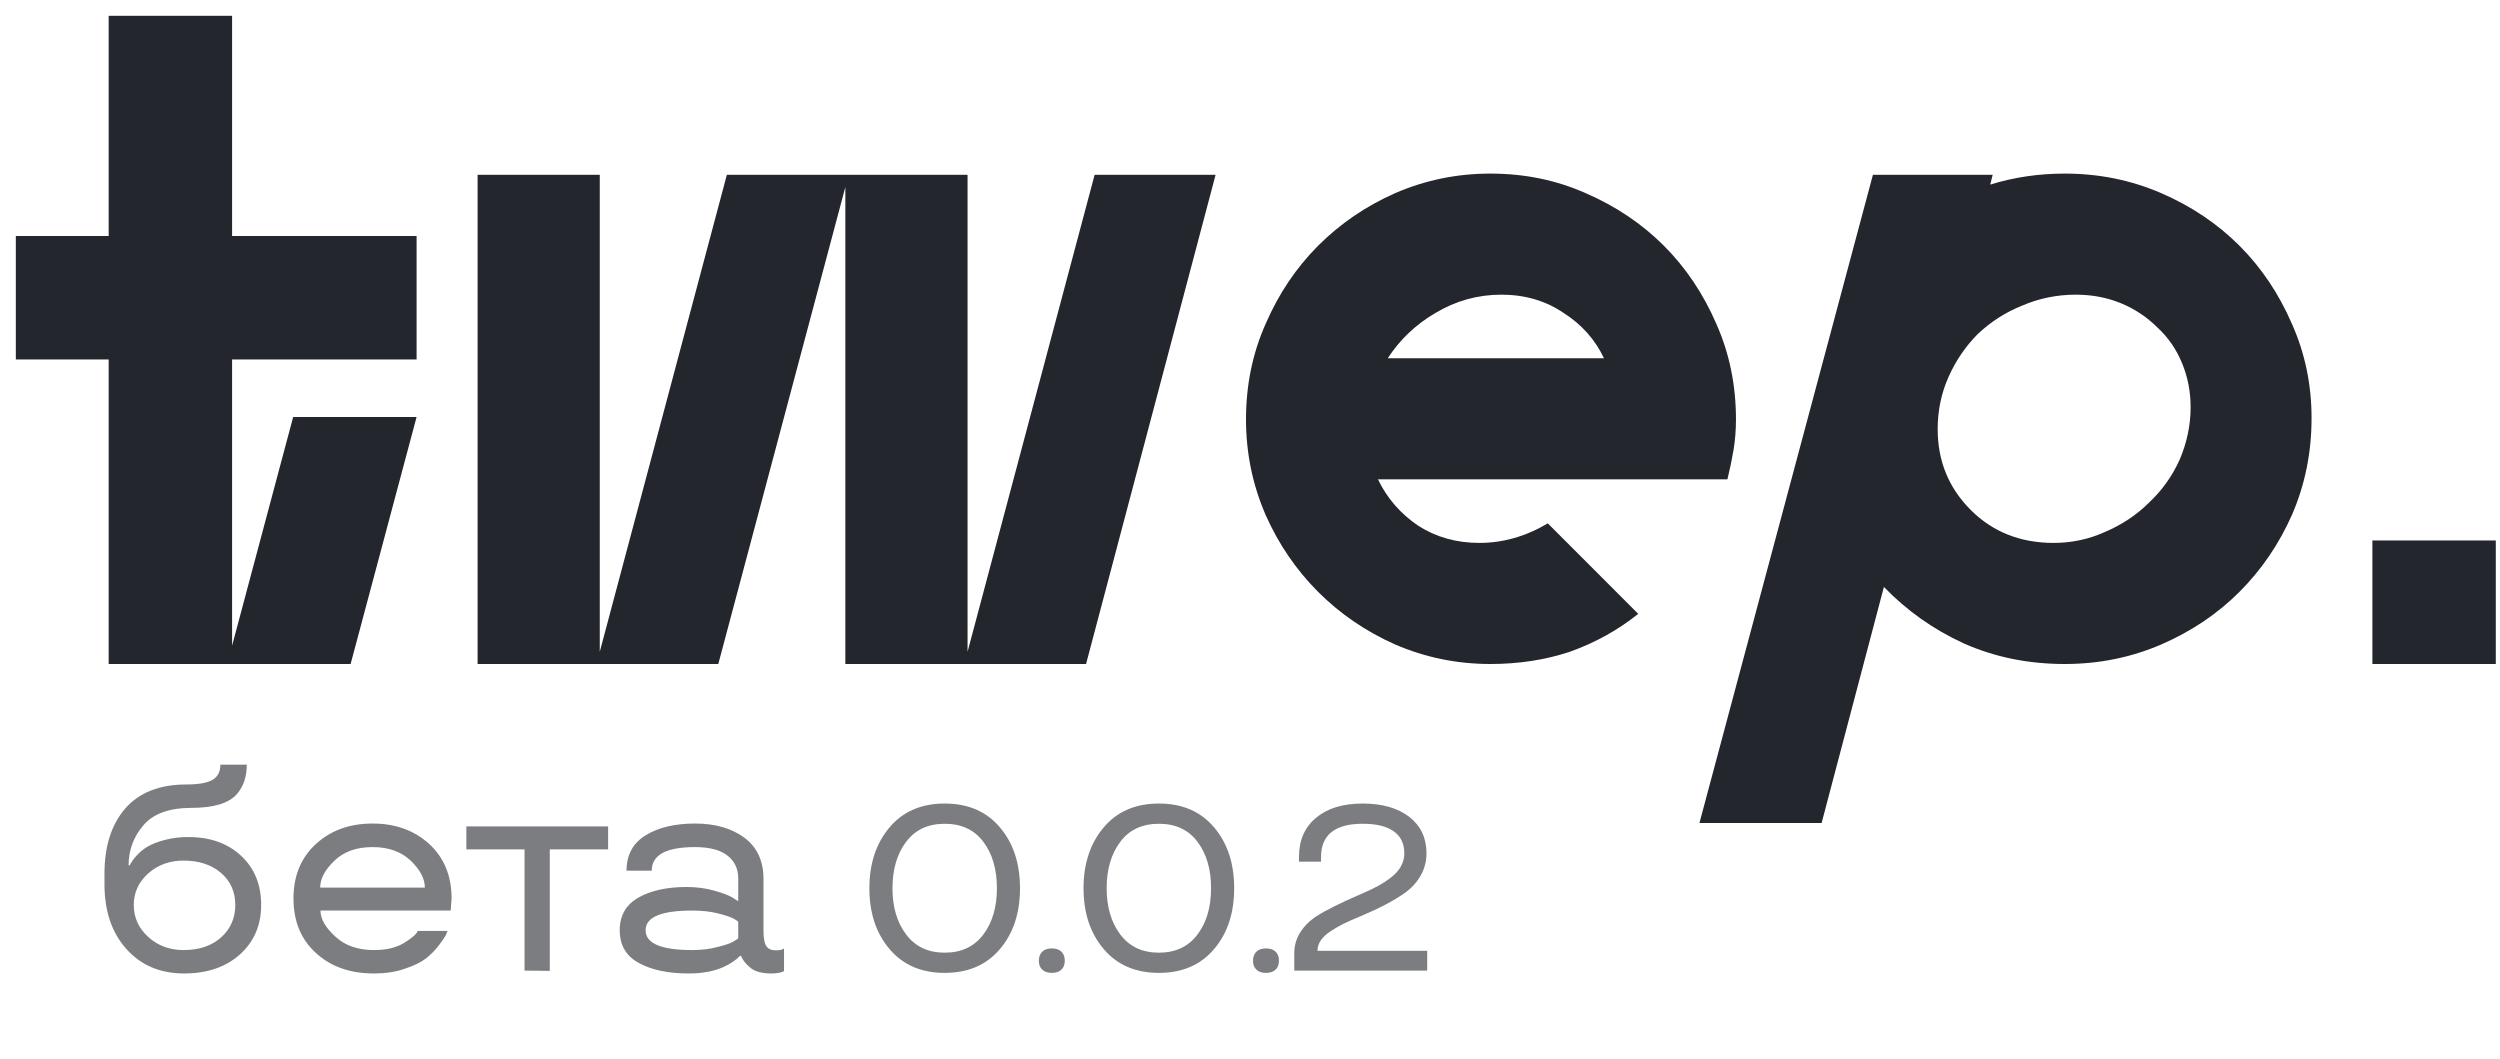
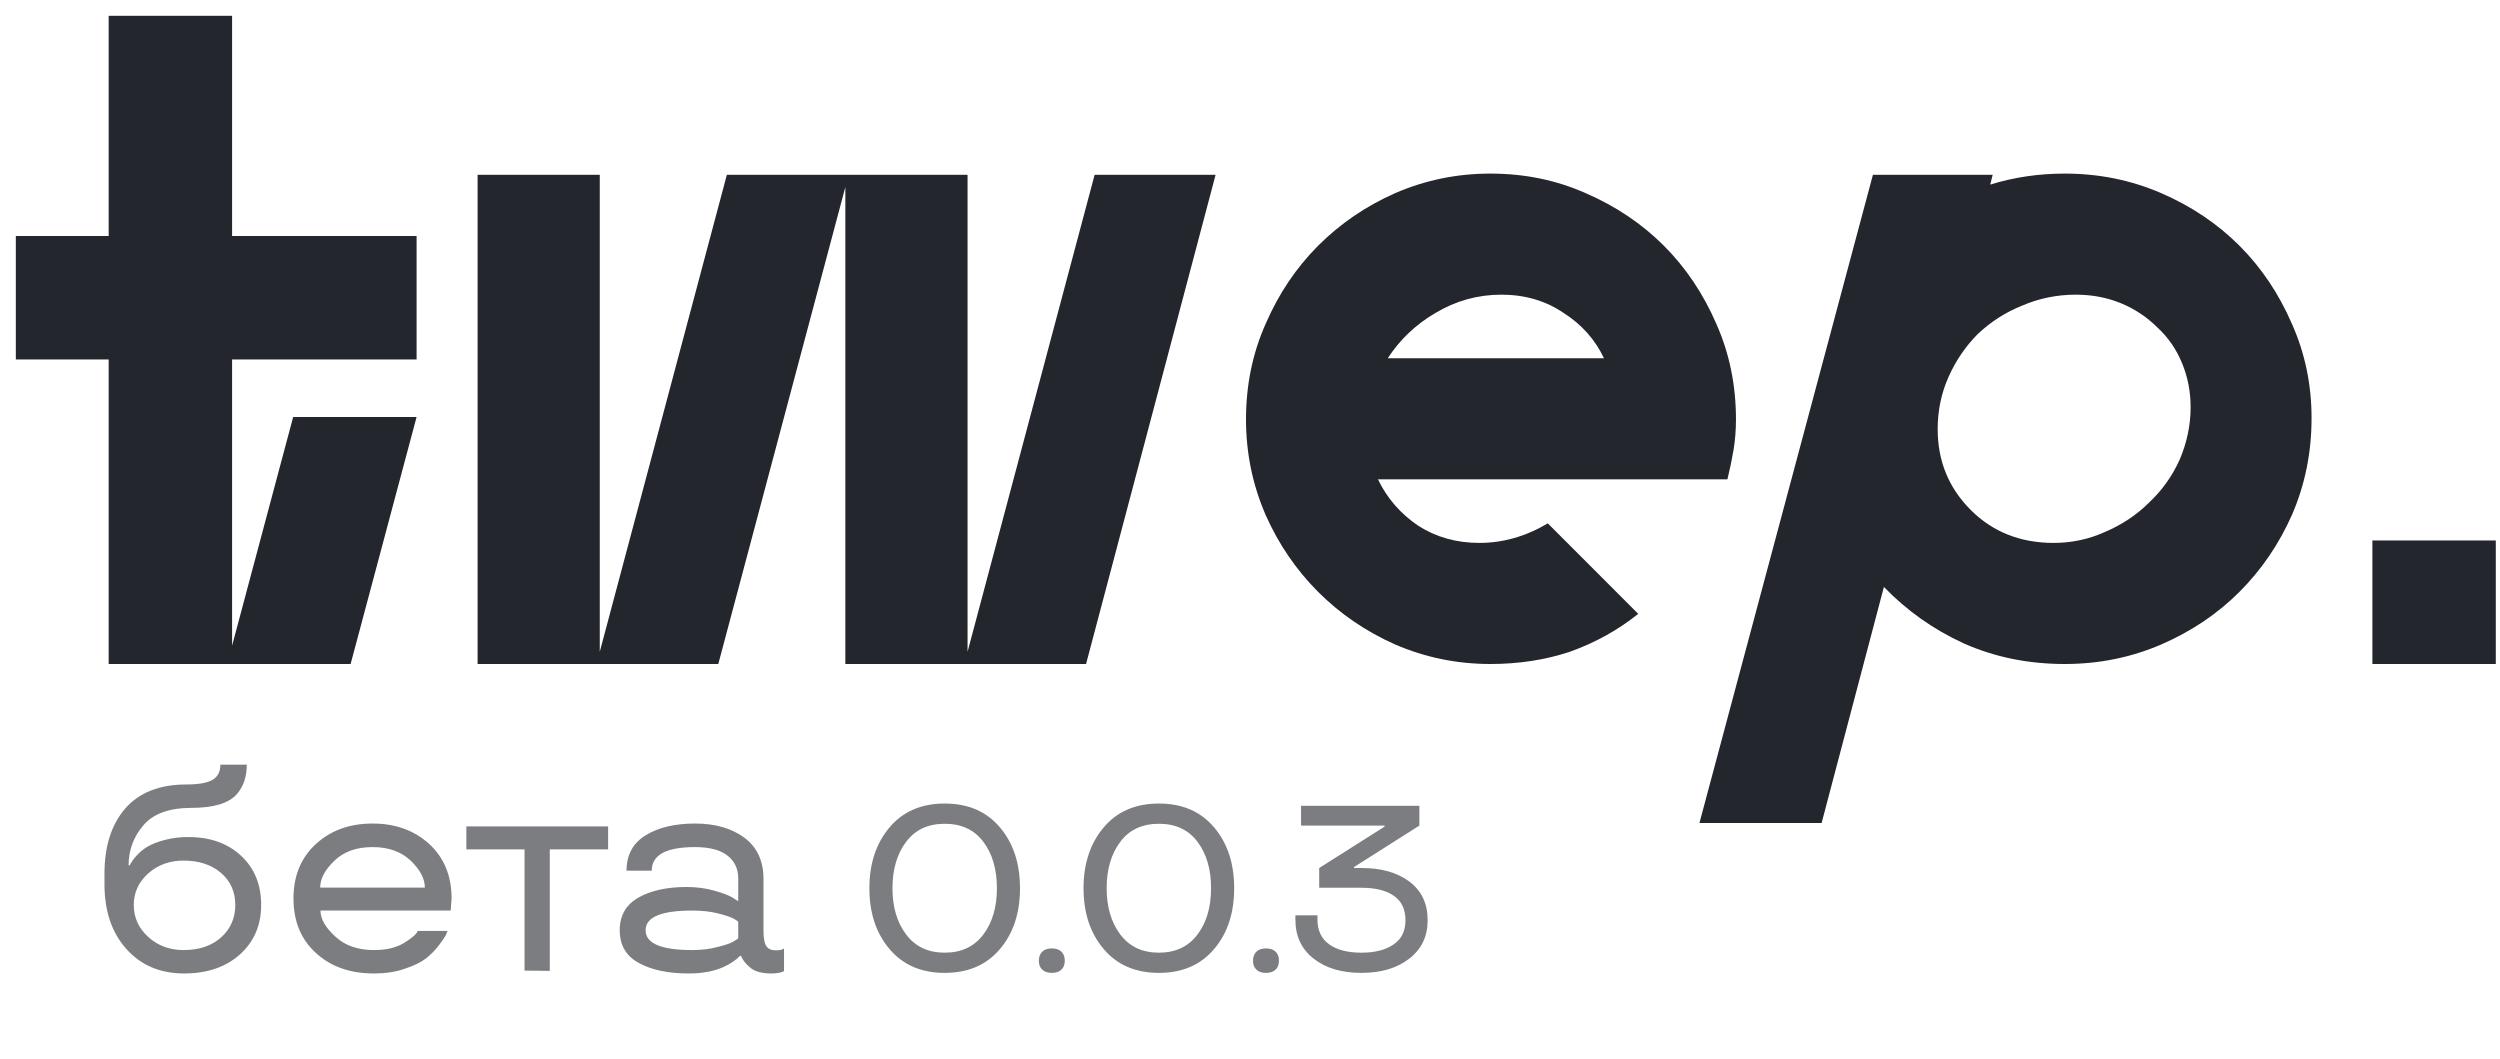
<svg xmlns="http://www.w3.org/2000/svg" width="85" height="36" viewBox="0 0 85 36" fill="none">
  <path d="M3.695 12.222V22.576H11.921L14.164 14.177H9.968L7.891 21.952V12.222H14.164V8.023H7.891V0.538H3.695V8.023H0.538V12.222H3.695Z" fill="#23262D" />
  <path d="M41.33 5.944H37.217L32.897 22.16V5.944H24.713L20.392 22.16V5.944H16.238V22.576H24.422L28.742 6.36V22.576H36.926L41.33 5.944Z" fill="#23262D" />
  <path d="M50.299 18.459C49.523 18.459 48.831 18.265 48.222 17.877C47.612 17.462 47.156 16.935 46.851 16.297H58.732C58.815 15.965 58.884 15.632 58.94 15.299C58.995 14.967 59.023 14.62 59.023 14.26C59.023 13.096 58.801 12.014 58.358 11.017C57.915 9.991 57.32 9.104 56.572 8.355C55.824 7.607 54.938 7.011 53.913 6.568C52.916 6.124 51.836 5.902 50.673 5.902C49.537 5.902 48.457 6.124 47.432 6.568C46.435 7.011 45.563 7.607 44.815 8.355C44.068 9.104 43.472 9.991 43.029 11.017C42.586 12.014 42.364 13.096 42.364 14.26C42.364 15.396 42.586 16.477 43.029 17.503C43.472 18.501 44.068 19.374 44.815 20.123C45.563 20.871 46.435 21.467 47.432 21.911C48.457 22.354 49.537 22.576 50.673 22.576C51.642 22.576 52.542 22.437 53.373 22.16C54.232 21.855 55.007 21.425 55.7 20.871L52.625 17.794C51.878 18.238 51.102 18.459 50.299 18.459ZM51.047 10.019C51.85 10.019 52.556 10.227 53.165 10.642C53.775 11.03 54.232 11.543 54.536 12.181H47.183C47.599 11.543 48.139 11.03 48.803 10.642C49.496 10.227 50.244 10.019 51.047 10.019Z" fill="#23262D" />
  <path d="M67.751 5.944H63.679L57.781 27.981H61.935L64.053 19.956C64.829 20.76 65.729 21.398 66.754 21.869C67.806 22.34 68.955 22.576 70.202 22.576C71.365 22.576 72.459 22.354 73.484 21.911C74.508 21.467 75.394 20.871 76.142 20.123C76.89 19.374 77.485 18.501 77.928 17.503C78.372 16.477 78.593 15.383 78.593 14.218C78.593 13.082 78.372 12.014 77.928 11.017C77.485 9.991 76.89 9.104 76.142 8.355C75.394 7.607 74.508 7.011 73.484 6.568C72.459 6.124 71.365 5.902 70.202 5.902C69.315 5.902 68.471 6.027 67.668 6.276L67.751 5.944ZM65.881 14.592C65.881 13.955 66.006 13.359 66.255 12.805C66.504 12.25 66.837 11.765 67.252 11.349C67.695 10.934 68.194 10.615 68.748 10.393C69.329 10.143 69.939 10.019 70.576 10.019C71.129 10.019 71.642 10.116 72.113 10.31C72.583 10.504 72.999 10.781 73.359 11.141C73.719 11.474 73.996 11.876 74.19 12.347C74.384 12.818 74.481 13.317 74.481 13.844C74.481 14.454 74.356 15.05 74.107 15.632C73.857 16.186 73.511 16.672 73.068 17.087C72.653 17.503 72.154 17.836 71.573 18.085C71.019 18.335 70.437 18.459 69.828 18.459C68.692 18.459 67.751 18.085 67.003 17.337C66.255 16.588 65.881 15.674 65.881 14.592Z" fill="#23262D" />
  <path d="M84.857 22.576V18.376H80.661V22.576H84.857Z" fill="#23262D" />
  <g opacity="0.6">
    <path d="M6.501 27.468C5.759 27.468 5.218 27.663 4.88 28.054C4.541 28.448 4.372 28.903 4.372 29.421H4.411C4.457 29.323 4.536 29.211 4.65 29.084C4.755 28.97 4.873 28.872 5.007 28.791C5.16 28.7 5.36 28.622 5.607 28.557C5.855 28.491 6.118 28.459 6.398 28.459C7.144 28.459 7.744 28.672 8.2 29.099C8.653 29.522 8.879 30.078 8.879 30.769C8.879 31.455 8.64 32.015 8.161 32.448C7.679 32.881 7.046 33.098 6.262 33.098C5.448 33.098 4.794 32.821 4.299 32.268C3.801 31.714 3.552 30.979 3.552 30.061V29.709C3.552 28.771 3.788 28.031 4.26 27.487C4.735 26.944 5.428 26.672 6.34 26.672C6.75 26.672 7.045 26.62 7.224 26.516C7.403 26.412 7.492 26.239 7.492 25.998H8.391C8.391 26.402 8.28 26.734 8.059 26.994C7.788 27.31 7.269 27.468 6.501 27.468ZM7.517 31.872C7.839 31.582 8 31.215 8 30.769C8 30.323 7.839 29.96 7.517 29.68C7.188 29.4 6.763 29.26 6.242 29.26C5.767 29.26 5.365 29.406 5.036 29.699C4.711 29.992 4.548 30.349 4.548 30.769C4.548 31.195 4.711 31.556 5.036 31.852C5.362 32.152 5.764 32.302 6.242 32.302C6.773 32.302 7.198 32.158 7.517 31.872ZM15.354 30.549L15.324 30.959H10.896C10.896 31.239 11.062 31.532 11.394 31.838C11.722 32.147 12.163 32.302 12.717 32.302C13.124 32.302 13.457 32.225 13.718 32.072C13.933 31.942 14.082 31.825 14.167 31.721L14.206 31.652H15.217C15.197 31.701 15.176 31.752 15.153 31.804C15.111 31.879 15.031 31.994 14.914 32.15C14.787 32.316 14.639 32.465 14.47 32.595C14.307 32.722 14.068 32.837 13.752 32.941C13.453 33.046 13.107 33.098 12.717 33.098C11.906 33.098 11.249 32.867 10.744 32.404C10.233 31.942 9.978 31.324 9.978 30.549C9.978 29.781 10.231 29.164 10.739 28.698C11.244 28.233 11.887 28 12.668 28C13.443 28 14.086 28.233 14.597 28.698C15.101 29.164 15.354 29.781 15.354 30.549ZM13.967 29.265C13.641 28.955 13.208 28.801 12.668 28.801C12.121 28.801 11.688 28.955 11.369 29.265C11.047 29.574 10.886 29.878 10.886 30.178H14.445C14.445 29.878 14.286 29.574 13.967 29.265ZM17.834 28.879H15.856V28.098H20.676V28.879H18.693V33.01L17.834 33V28.879ZM21.071 31.628C21.071 31.127 21.285 30.756 21.711 30.515C22.134 30.277 22.678 30.158 23.342 30.158C23.68 30.158 23.993 30.199 24.279 30.28C24.579 30.365 24.789 30.445 24.909 30.52L25.1 30.642V29.87C25.1 29.538 24.977 29.278 24.733 29.089C24.489 28.897 24.121 28.801 23.63 28.801C22.65 28.801 22.16 29.068 22.16 29.602H21.301C21.304 29.061 21.524 28.659 21.96 28.395C22.393 28.132 22.95 28 23.63 28C24.314 28 24.872 28.16 25.305 28.479C25.738 28.801 25.956 29.265 25.959 29.87V31.652C25.959 31.9 25.991 32.072 26.057 32.17C26.122 32.264 26.229 32.312 26.379 32.312C26.509 32.312 26.595 32.294 26.638 32.258L26.657 32.248V33.02C26.556 33.072 26.41 33.098 26.218 33.098C25.892 33.098 25.651 33.028 25.495 32.888C25.371 32.783 25.28 32.675 25.222 32.56L25.197 32.502H25.158C25.077 32.583 24.994 32.652 24.909 32.707C24.808 32.775 24.698 32.836 24.577 32.888C24.258 33.028 23.869 33.098 23.41 33.098C22.717 33.098 22.154 32.979 21.721 32.741C21.288 32.507 21.071 32.136 21.071 31.628ZM23.537 30.959C22.479 30.959 21.95 31.182 21.95 31.628C21.95 32.077 22.479 32.302 23.537 32.302C23.85 32.302 24.134 32.268 24.392 32.199C24.645 32.137 24.82 32.079 24.914 32.023C25.002 31.978 25.064 31.937 25.1 31.901V31.34C25.064 31.304 25.002 31.263 24.914 31.218C24.803 31.166 24.631 31.11 24.396 31.052C24.146 30.99 23.859 30.959 23.537 30.959Z" fill="#23262D" />
-     <path d="M33.996 32.27C33.54 32.809 32.915 33.078 32.121 33.078C31.327 33.078 30.702 32.809 30.246 32.27C29.788 31.733 29.559 31.043 29.559 30.199C29.559 29.361 29.788 28.671 30.246 28.129C30.702 27.59 31.327 27.32 32.121 27.32C32.915 27.32 33.54 27.59 33.996 28.129C34.452 28.665 34.68 29.355 34.68 30.199C34.68 31.046 34.452 31.736 33.996 32.27ZM33.895 30.199C33.895 29.556 33.741 29.03 33.434 28.621C33.126 28.212 32.689 28.008 32.121 28.008C31.553 28.008 31.116 28.212 30.809 28.621C30.499 29.033 30.344 29.559 30.344 30.199C30.344 30.837 30.499 31.362 30.809 31.773C31.119 32.185 31.556 32.391 32.121 32.391C32.686 32.391 33.124 32.185 33.434 31.773C33.741 31.365 33.895 30.84 33.895 30.199ZM35.438 32.969C35.36 32.898 35.321 32.797 35.321 32.664C35.321 32.534 35.36 32.431 35.438 32.355C35.513 32.283 35.621 32.246 35.762 32.246C35.903 32.246 36.011 32.283 36.086 32.355C36.164 32.431 36.203 32.534 36.203 32.664C36.203 32.797 36.164 32.898 36.086 32.969C36.011 33.042 35.903 33.078 35.762 33.078C35.621 33.078 35.513 33.042 35.438 32.969ZM41.278 32.27C40.822 32.809 40.197 33.078 39.403 33.078C38.609 33.078 37.984 32.809 37.528 32.27C37.07 31.733 36.84 31.043 36.84 30.199C36.84 29.361 37.07 28.671 37.528 28.129C37.984 27.59 38.609 27.32 39.403 27.32C40.197 27.32 40.822 27.59 41.278 28.129C41.734 28.665 41.962 29.355 41.962 30.199C41.962 31.046 41.734 31.736 41.278 32.27ZM41.176 30.199C41.176 29.556 41.023 29.03 40.715 28.621C40.408 28.212 39.971 28.008 39.403 28.008C38.835 28.008 38.398 28.212 38.09 28.621C37.781 29.033 37.626 29.559 37.626 30.199C37.626 30.837 37.781 31.362 38.09 31.773C38.4 32.185 38.838 32.391 39.403 32.391C39.968 32.391 40.406 32.185 40.715 31.773C41.023 31.365 41.176 30.84 41.176 30.199ZM42.72 32.969C42.642 32.898 42.602 32.797 42.602 32.664C42.602 32.534 42.642 32.431 42.72 32.355C42.795 32.283 42.903 32.246 43.044 32.246C43.184 32.246 43.293 32.283 43.368 32.355C43.446 32.431 43.485 32.534 43.485 32.664C43.485 32.797 43.446 32.898 43.368 32.969C43.293 33.042 43.184 33.078 43.044 33.078C42.903 33.078 42.795 33.042 42.72 32.969ZM48.525 33H44.005V32.406C44.005 32.154 44.072 31.921 44.204 31.707C44.34 31.491 44.521 31.309 44.747 31.16C45.068 30.952 45.578 30.697 46.279 30.395C46.495 30.303 46.682 30.215 46.841 30.129C47 30.043 47.152 29.944 47.298 29.832C47.444 29.717 47.555 29.592 47.63 29.457C47.708 29.319 47.747 29.172 47.747 29.016C47.747 28.682 47.626 28.431 47.384 28.262C47.142 28.092 46.792 28.008 46.333 28.008C45.391 28.008 44.918 28.384 44.915 29.137V29.297H44.165V29.137C44.165 28.566 44.361 28.121 44.751 27.801C45.137 27.48 45.664 27.32 46.333 27.32C46.992 27.32 47.52 27.471 47.915 27.773C48.306 28.078 48.501 28.492 48.501 29.016C48.501 29.284 48.435 29.535 48.302 29.77C48.169 30.004 47.989 30.201 47.763 30.359C47.404 30.617 46.902 30.881 46.259 31.152C46.032 31.246 45.844 31.329 45.693 31.402C45.544 31.475 45.395 31.561 45.243 31.66C45.092 31.759 44.979 31.865 44.904 31.977C44.831 32.086 44.794 32.203 44.794 32.328H48.525V33Z" fill="#23262D" />
+     <path d="M33.996 32.27C33.54 32.809 32.915 33.078 32.121 33.078C31.327 33.078 30.702 32.809 30.246 32.27C29.788 31.733 29.559 31.043 29.559 30.199C29.559 29.361 29.788 28.671 30.246 28.129C30.702 27.59 31.327 27.32 32.121 27.32C32.915 27.32 33.54 27.59 33.996 28.129C34.452 28.665 34.68 29.355 34.68 30.199C34.68 31.046 34.452 31.736 33.996 32.27ZM33.895 30.199C33.895 29.556 33.741 29.03 33.434 28.621C33.126 28.212 32.689 28.008 32.121 28.008C31.553 28.008 31.116 28.212 30.809 28.621C30.499 29.033 30.344 29.559 30.344 30.199C30.344 30.837 30.499 31.362 30.809 31.773C31.119 32.185 31.556 32.391 32.121 32.391C32.686 32.391 33.124 32.185 33.434 31.773C33.741 31.365 33.895 30.84 33.895 30.199ZM35.438 32.969C35.36 32.898 35.321 32.797 35.321 32.664C35.321 32.534 35.36 32.431 35.438 32.355C35.513 32.283 35.621 32.246 35.762 32.246C35.903 32.246 36.011 32.283 36.086 32.355C36.164 32.431 36.203 32.534 36.203 32.664C36.203 32.797 36.164 32.898 36.086 32.969C36.011 33.042 35.903 33.078 35.762 33.078C35.621 33.078 35.513 33.042 35.438 32.969ZM41.278 32.27C40.822 32.809 40.197 33.078 39.403 33.078C38.609 33.078 37.984 32.809 37.528 32.27C37.07 31.733 36.84 31.043 36.84 30.199C36.84 29.361 37.07 28.671 37.528 28.129C37.984 27.59 38.609 27.32 39.403 27.32C40.197 27.32 40.822 27.59 41.278 28.129C41.734 28.665 41.962 29.355 41.962 30.199C41.962 31.046 41.734 31.736 41.278 32.27ZM41.176 30.199C41.176 29.556 41.023 29.03 40.715 28.621C40.408 28.212 39.971 28.008 39.403 28.008C38.835 28.008 38.398 28.212 38.09 28.621C37.781 29.033 37.626 29.559 37.626 30.199C37.626 30.837 37.781 31.362 38.09 31.773C38.4 32.185 38.838 32.391 39.403 32.391C39.968 32.391 40.406 32.185 40.715 31.773C41.023 31.365 41.176 30.84 41.176 30.199ZM42.72 32.969C42.642 32.898 42.602 32.797 42.602 32.664C42.602 32.534 42.642 32.431 42.72 32.355C42.795 32.283 42.903 32.246 43.044 32.246C43.184 32.246 43.293 32.283 43.368 32.355C43.446 32.431 43.485 32.534 43.485 32.664C43.485 32.797 43.446 32.898 43.368 32.969C43.293 33.042 43.184 33.078 43.044 33.078C42.903 33.078 42.795 33.042 42.72 32.969ZM48.54 31.289C48.54 31.838 48.332 32.273 47.915 32.594C47.499 32.917 46.957 33.078 46.29 33.078C45.616 33.078 45.074 32.917 44.665 32.594C44.251 32.273 44.044 31.831 44.044 31.266V31.121H44.794V31.266C44.794 31.635 44.926 31.915 45.189 32.105C45.452 32.296 45.819 32.391 46.29 32.391C46.749 32.391 47.113 32.297 47.384 32.109C47.652 31.927 47.786 31.654 47.786 31.289C47.786 30.919 47.656 30.643 47.396 30.461C47.135 30.276 46.767 30.184 46.29 30.184H44.853V29.512L47.075 28.105V28.07H44.236V27.398H48.259V28.07L46.036 29.48V29.512H46.29C46.967 29.512 47.512 29.667 47.923 29.977C48.335 30.287 48.54 30.724 48.54 31.289Z" fill="#23262D" />
  </g>
</svg>
